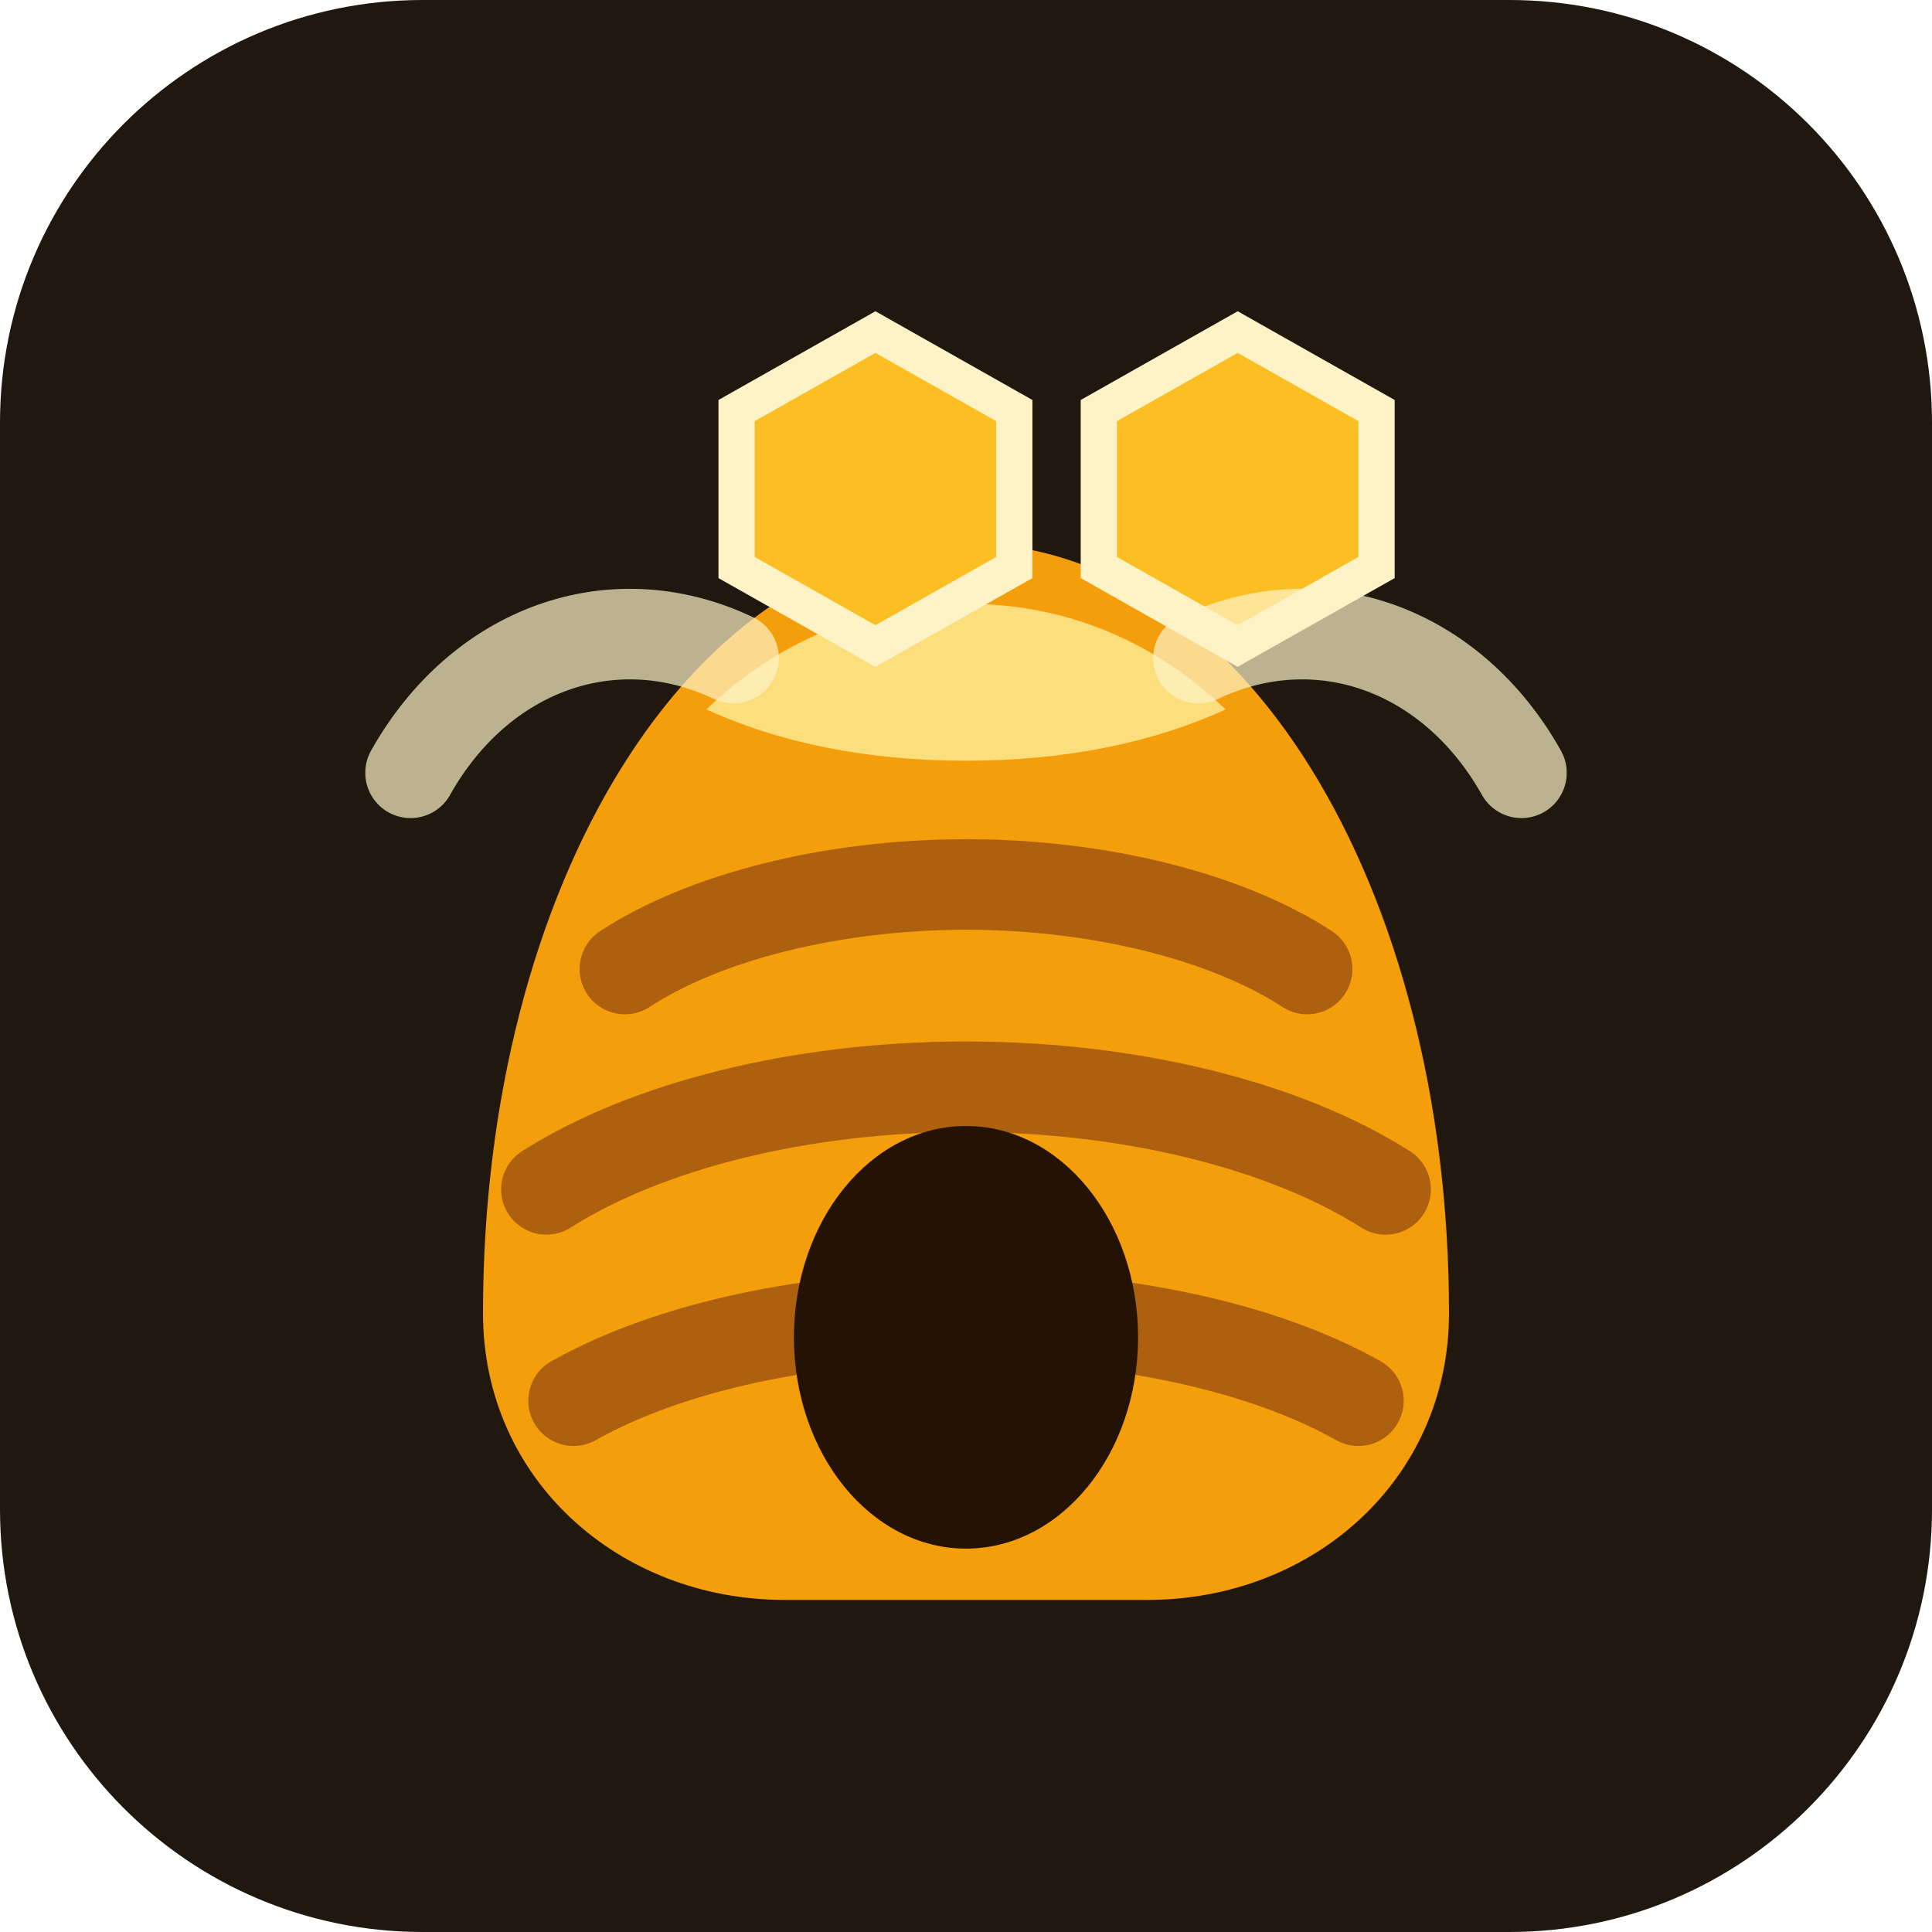
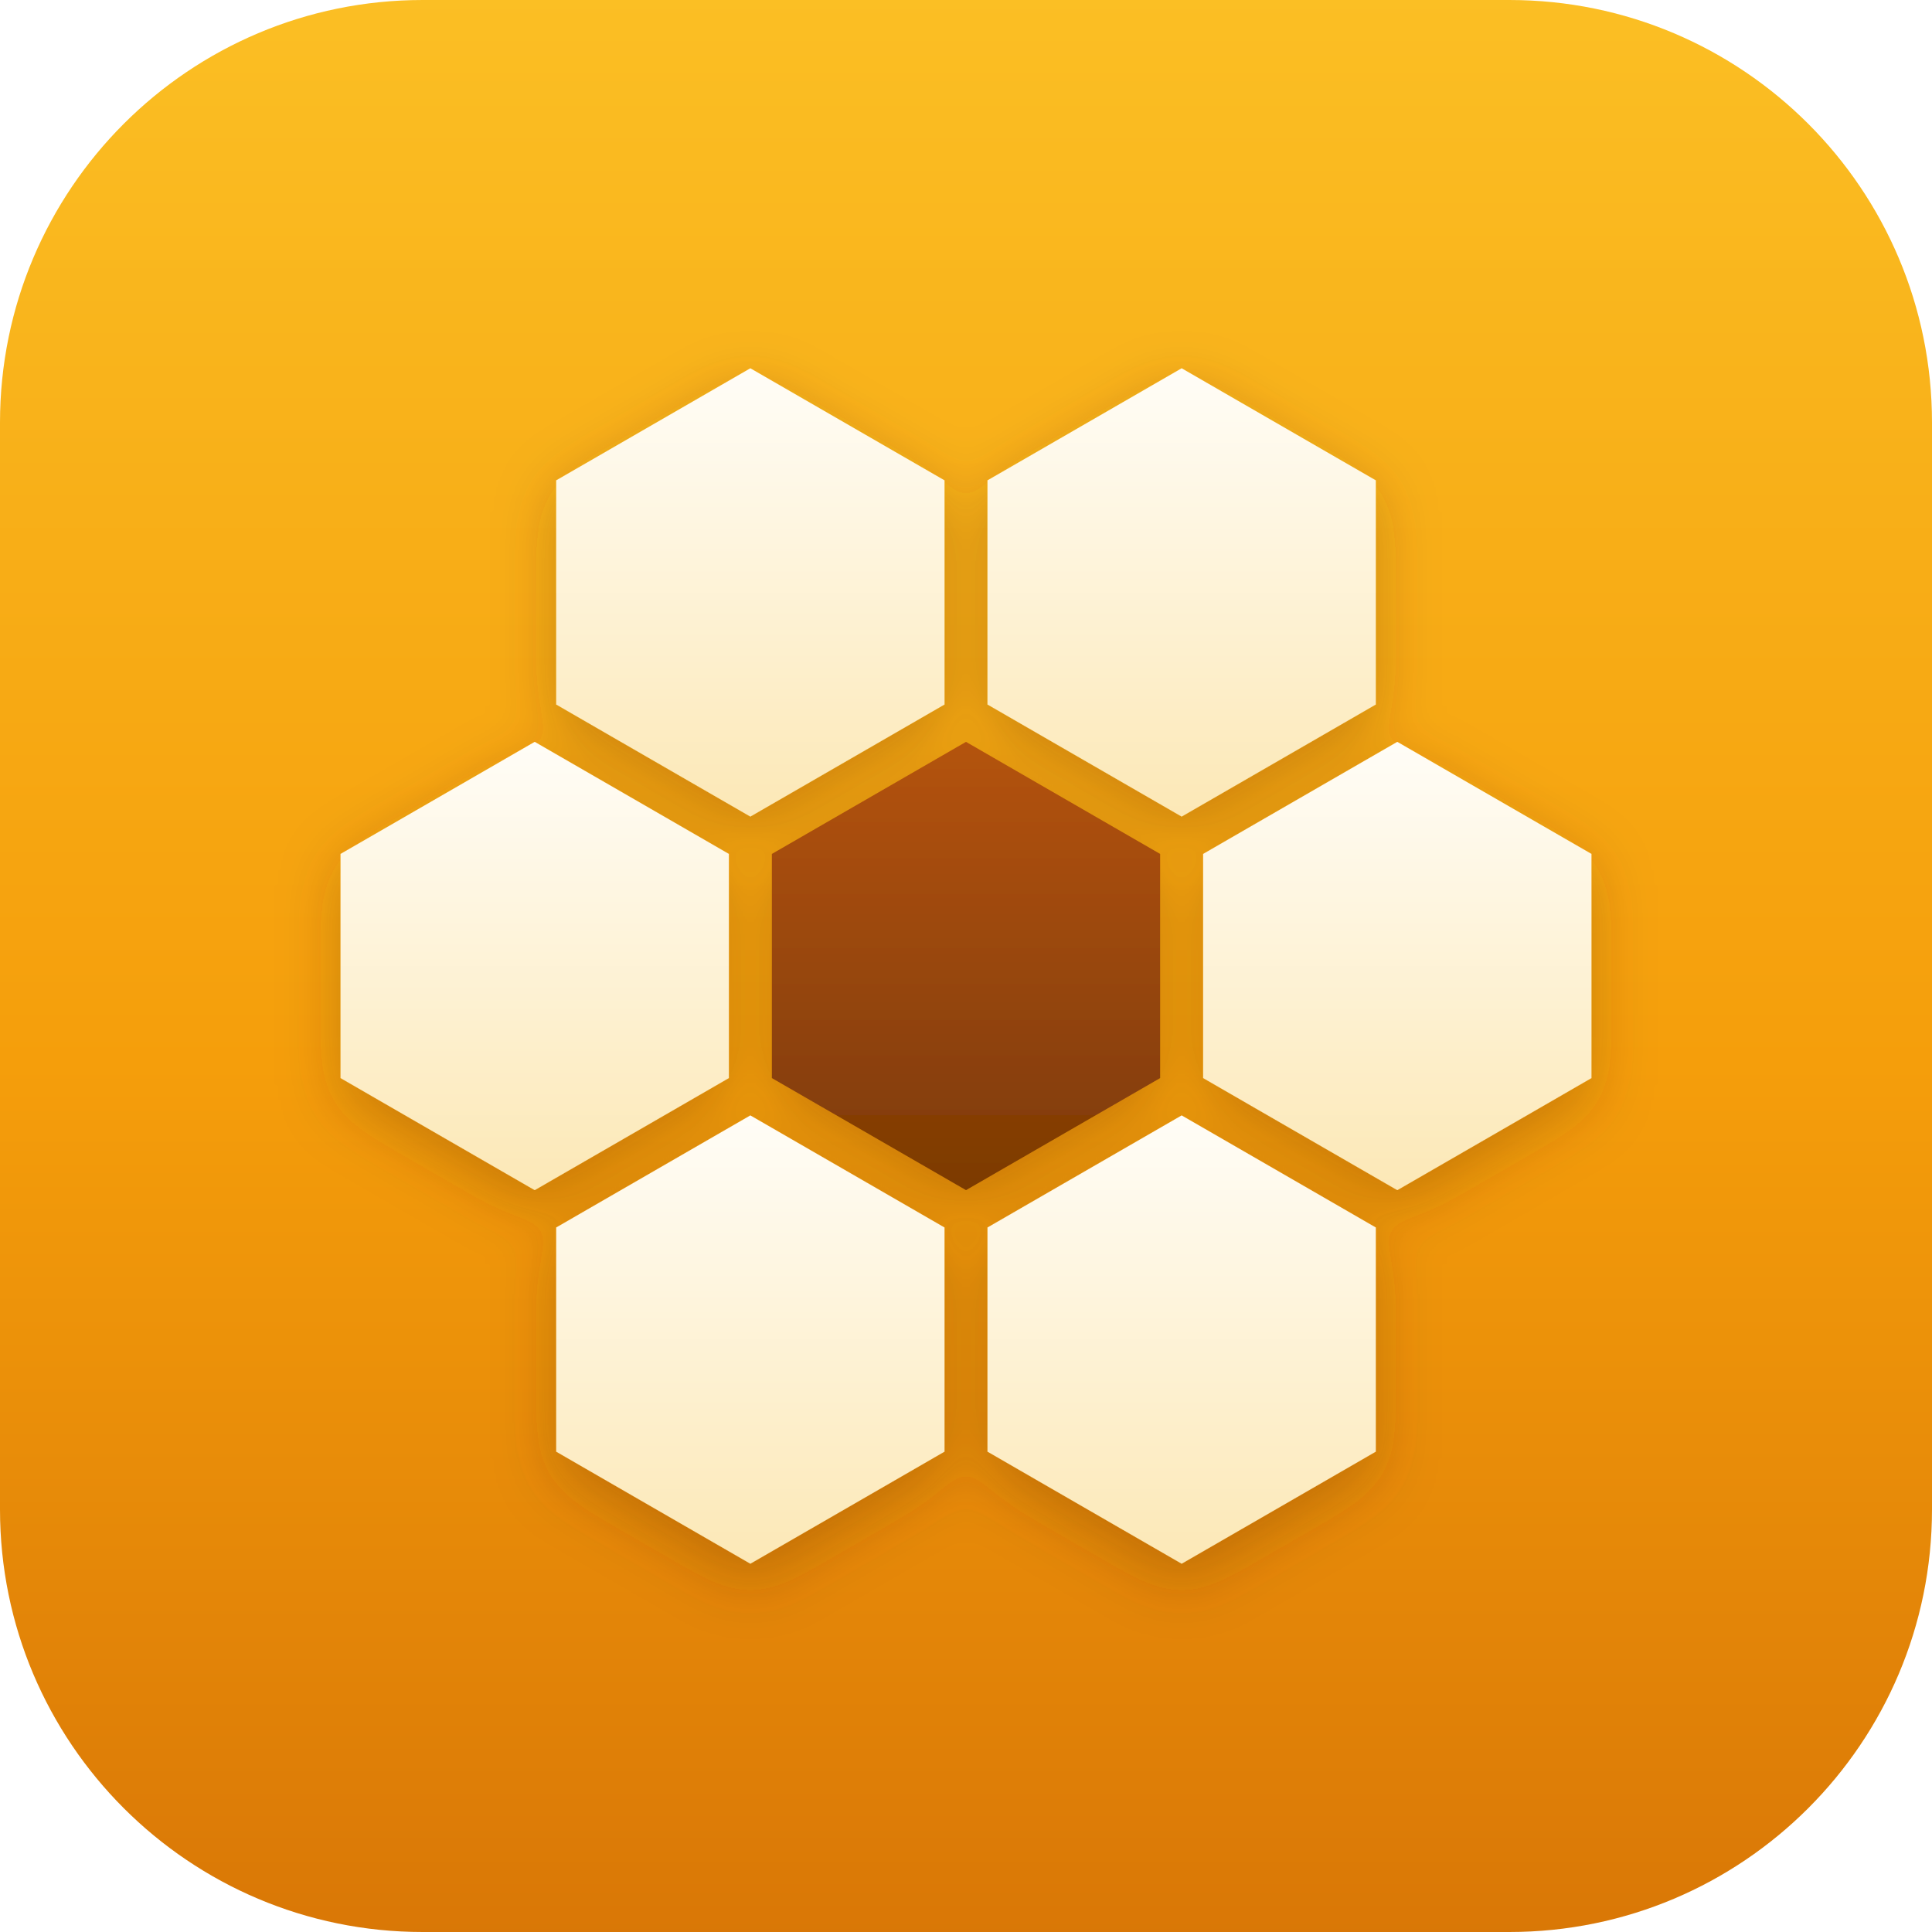
<svg xmlns="http://www.w3.org/2000/svg" viewBox="0 0 1024 1024">
-   <rect width="1024" height="1024" rx="224" fill="#20180f" />
-   <path d="M256 696c0-226.9 110.4-408 256-408s256 181.1 256 408c0 88-72 152-160 152H416c-88 0-160-64-160-152Z" fill="#f59e0b" />
-   <path d="M331.2 513.6c41.6-27.2 108.8-44.8 180.8-44.8s139.2 17.6 180.8 44.8M289.6 630.4C342.4 596.8 424 576 512 576s169.6 20.8 222.4 54.4M304 742.4c51.2-28.8 126.4-44.8 208-44.8s156.8 16 208 44.8" fill="none" stroke="#78350f" stroke-linecap="round" stroke-width="48" opacity=".58" />
-   <path d="M374.4 376c36.8-35.2 83.2-56 137.6-56s100.8 20.8 137.6 56c-38.4 17.6-84.8 27.2-137.6 27.2S412.8 393.6 374.4 376Z" fill="#fde68a" opacity=".9" />
-   <ellipse cx="512" cy="708.8" rx="91.2" ry="112" fill="#241204" />
-   <path d="M390.4 217.6 464 176l73.6 41.6v83.2L464 342.4l-73.6-41.6v-83.2Zm192 0L656 176l73.6 41.6v83.2L656 342.4l-73.6-41.6v-83.2Z" fill="#fbbf24" stroke="#fef3c7" stroke-width="19.2" />
-   <path d="M217.6 409.6c36.8-65.6 107.2-91.2 171.2-60.8M806.4 409.6c-36.8-65.6-107.2-91.2-171.2-60.8" fill="none" stroke="#fef3c7" stroke-linecap="round" stroke-width="48" opacity=".7" />
+   <defs>
+     <linearGradient id="bg" x1="0" y1="0" x2="0" y2="1">
+       <stop offset="0" stop-color="#FBBF24" />
+       <stop offset="0.55" stop-color="#F59E0B" />
+       <stop offset="1" stop-color="#D97706" />
+     </linearGradient>
+     <linearGradient id="cell" x1="0" y1="0" x2="0" y2="1">
+       <stop offset="0" stop-color="#FFFDF7" />
+       <stop offset="1" stop-color="#FCE8B6" />
+     </linearGradient>
+     <linearGradient id="core" x1="0" y1="0" x2="0" y2="1">
+       <stop offset="0" stop-color="#B45309" />
+       <stop offset="1" stop-color="#7C3A06" />
+     </linearGradient>
+     <filter id="lift" x="-20%" y="-20%" width="140%" height="140%">
+       <feDropShadow dx="0" dy="10" stdDeviation="16" flood-color="#5A2E05" flood-opacity="0.28" />
+     </filter>
+   </defs>
+   <rect width="1024" height="1024" rx="224" fill="url(#bg)" />
+   <g filter="url(#lift)">
+     <path d="M614.9,452.6L512.0,393.2L409.1,452.6L409.1,571.4L512.0,630.8L614.9,571.4Z" fill="url(#core)" />
+     <path d="M843.5,452.6L740.6,393.2L637.7,452.6L637.7,571.4L740.6,630.8L843.5,571.4Z" fill="url(#cell)" />
+     <path d="M386.3,452.6L283.4,393.2L180.5,452.6L180.5,571.4L283.4,630.8L386.3,571.4Z" fill="url(#cell)" />
+     <path d="M729.2,254.6L626.3,195.2L523.4,254.6L523.4,373.4L626.3,432.8L729.2,373.4Z" fill="url(#cell)" />
+     <path d="M500.6,254.6L397.7,195.2L294.8,254.6L294.8,373.4L397.7,432.8L500.6,373.4Z" fill="url(#cell)" />
+     <path d="M729.2,650.6L626.3,591.2L523.4,650.6L523.4,769.4L626.3,828.8L729.2,769.4Z" fill="url(#cell)" />
+     <path d="M500.6,650.6L397.7,591.2L294.8,650.6L294.8,769.4L397.7,828.8L500.6,769.4Z" fill="url(#cell)" />
+   </g>
</svg>
